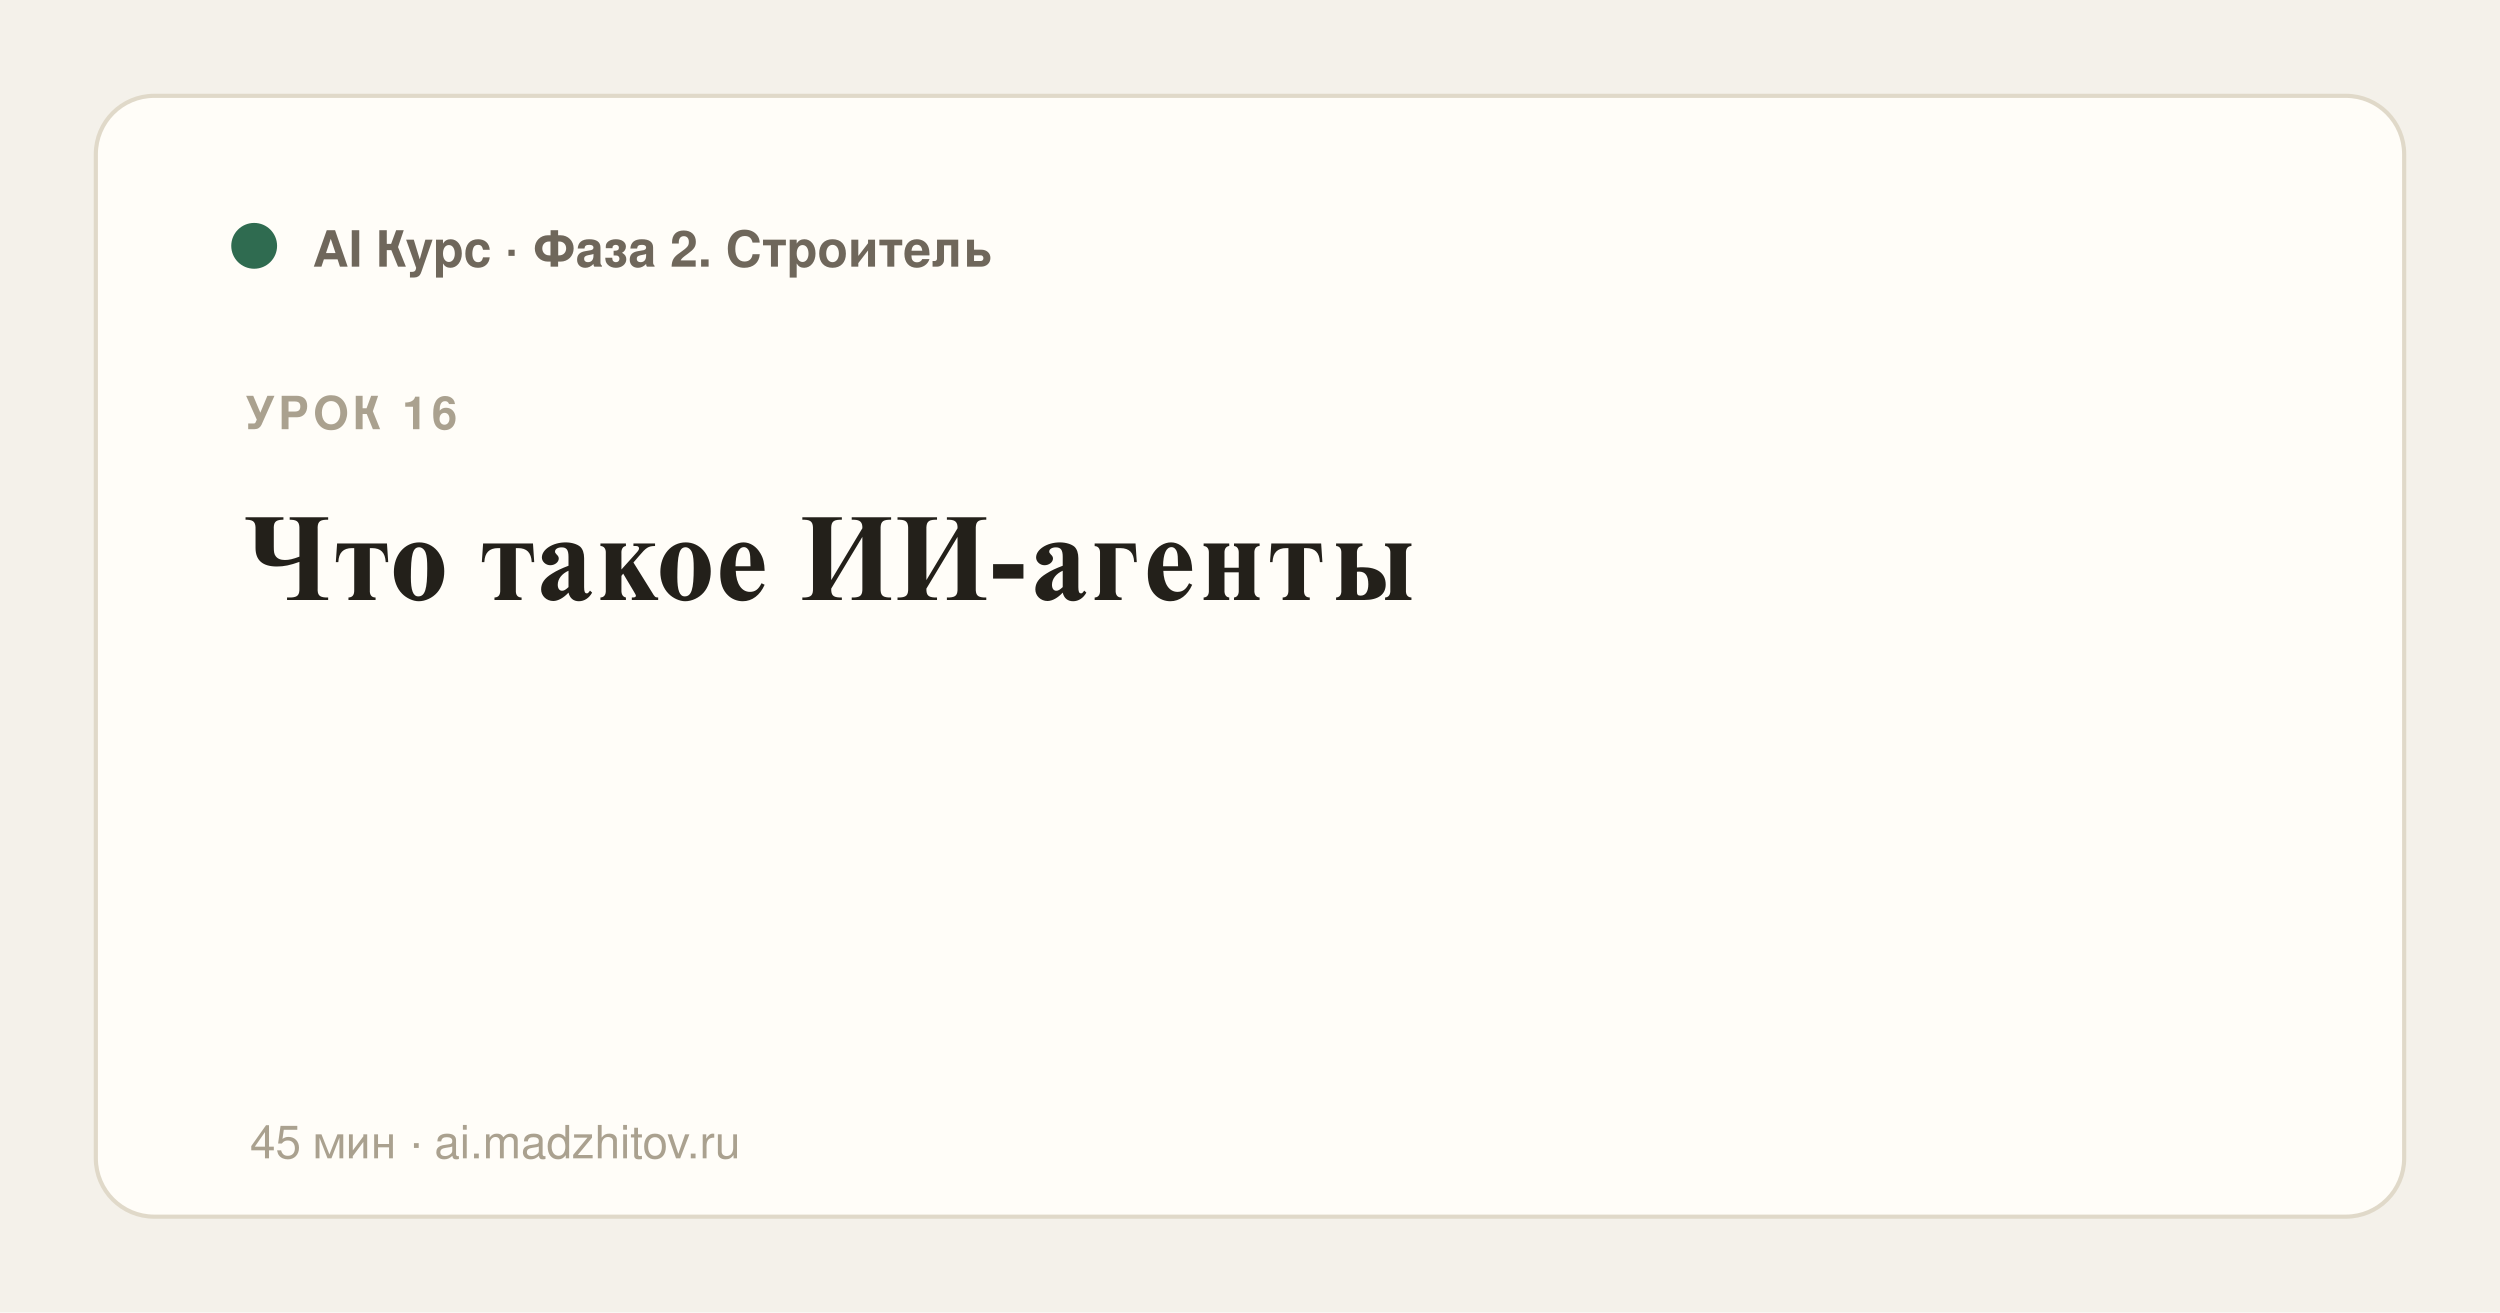
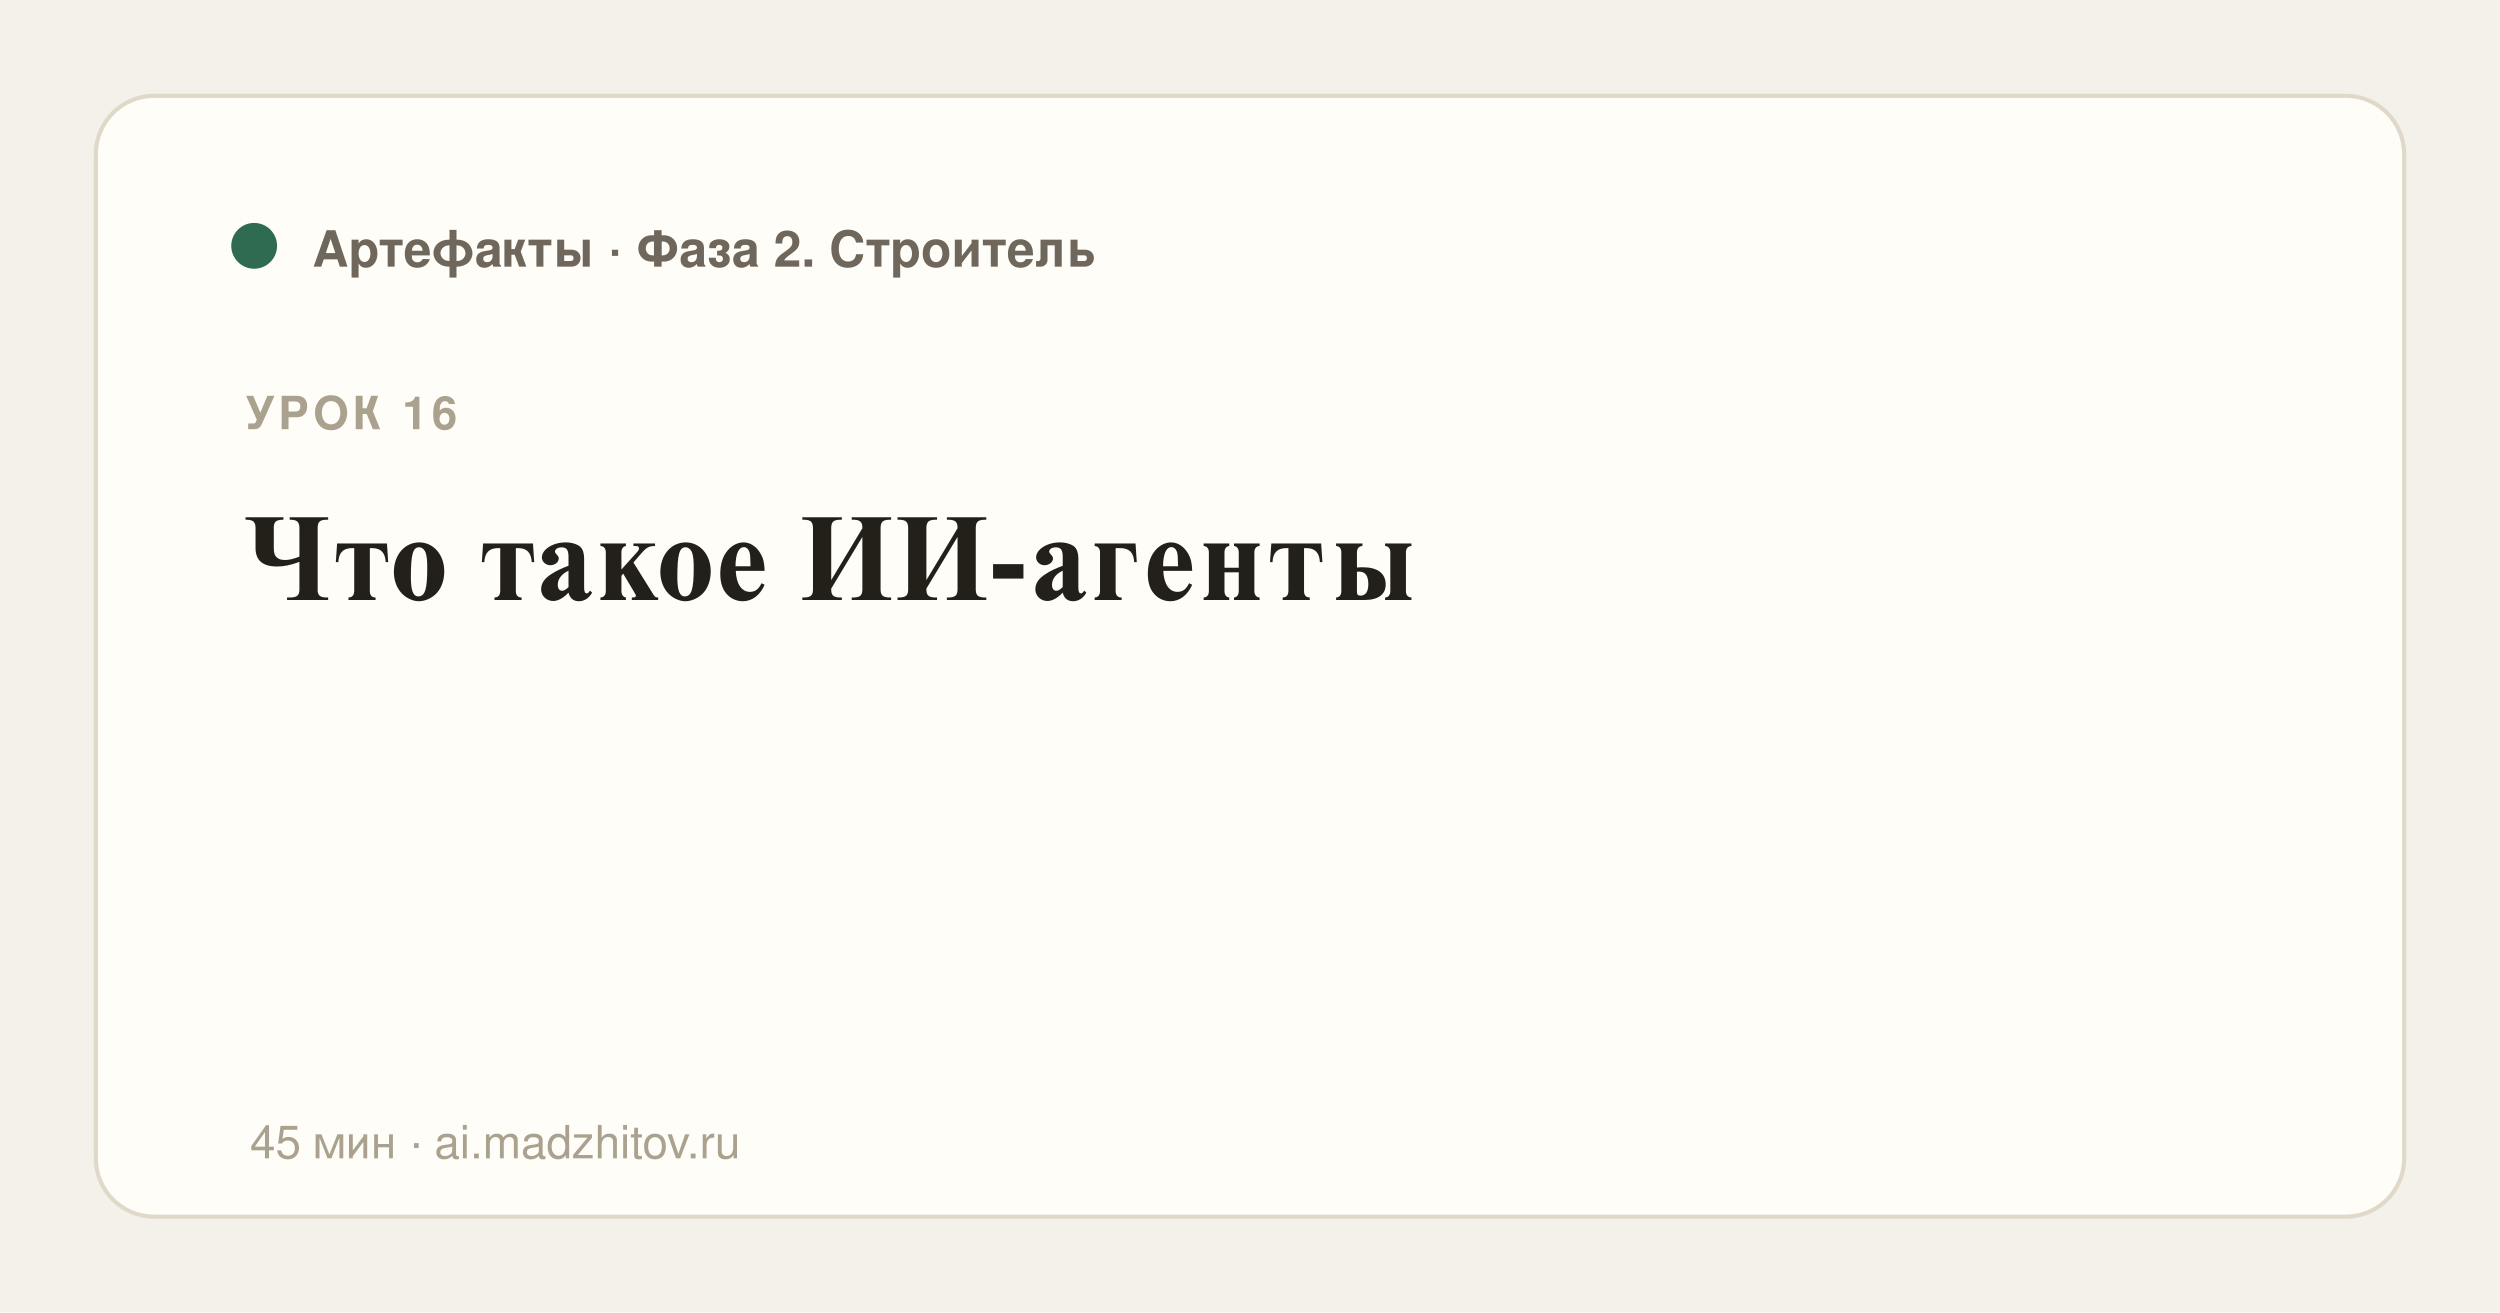
<svg xmlns="http://www.w3.org/2000/svg" width="1200" height="630" viewBox="0 0 1200 630">
  <rect width="1200" height="630" fill="#f4f1ea" />
  <rect x="46" y="46" width="1108" height="538" rx="28" fill="#fffdf8" stroke="#e0d9c9" stroke-width="2" />
  <circle cx="122" cy="118" r="11" fill="#2f6b50" />
-   <text x="150" y="128" fill="#6f675b" font-family="Helvetica, Arial, sans-serif" font-size="24" font-weight="600">AI Курс · Фаза 2. Строитель</text>
+   <text x="150" y="128" fill="#6f675b" font-family="Helvetica, Arial, sans-serif" font-size="24" font-weight="600">Артефакты · Фаза 2. Строитель</text>
  <text x="118" y="206" fill="#aaa18f" font-family="Helvetica, Arial, sans-serif" font-size="22" font-weight="700" letter-spacing="2">УРОК 16</text>
  <text x="116" y="288" fill="#23201a" font-family="Georgia, Times, serif" font-weight="700" font-size="60" letter-spacing="-1">Что такое ИИ-агенты</text>
  <text x="120" y="556" fill="#aaa18f" font-family="Helvetica, Arial, sans-serif" font-size="22">45 мин · ai.madzhitov.ru</text>
</svg>
